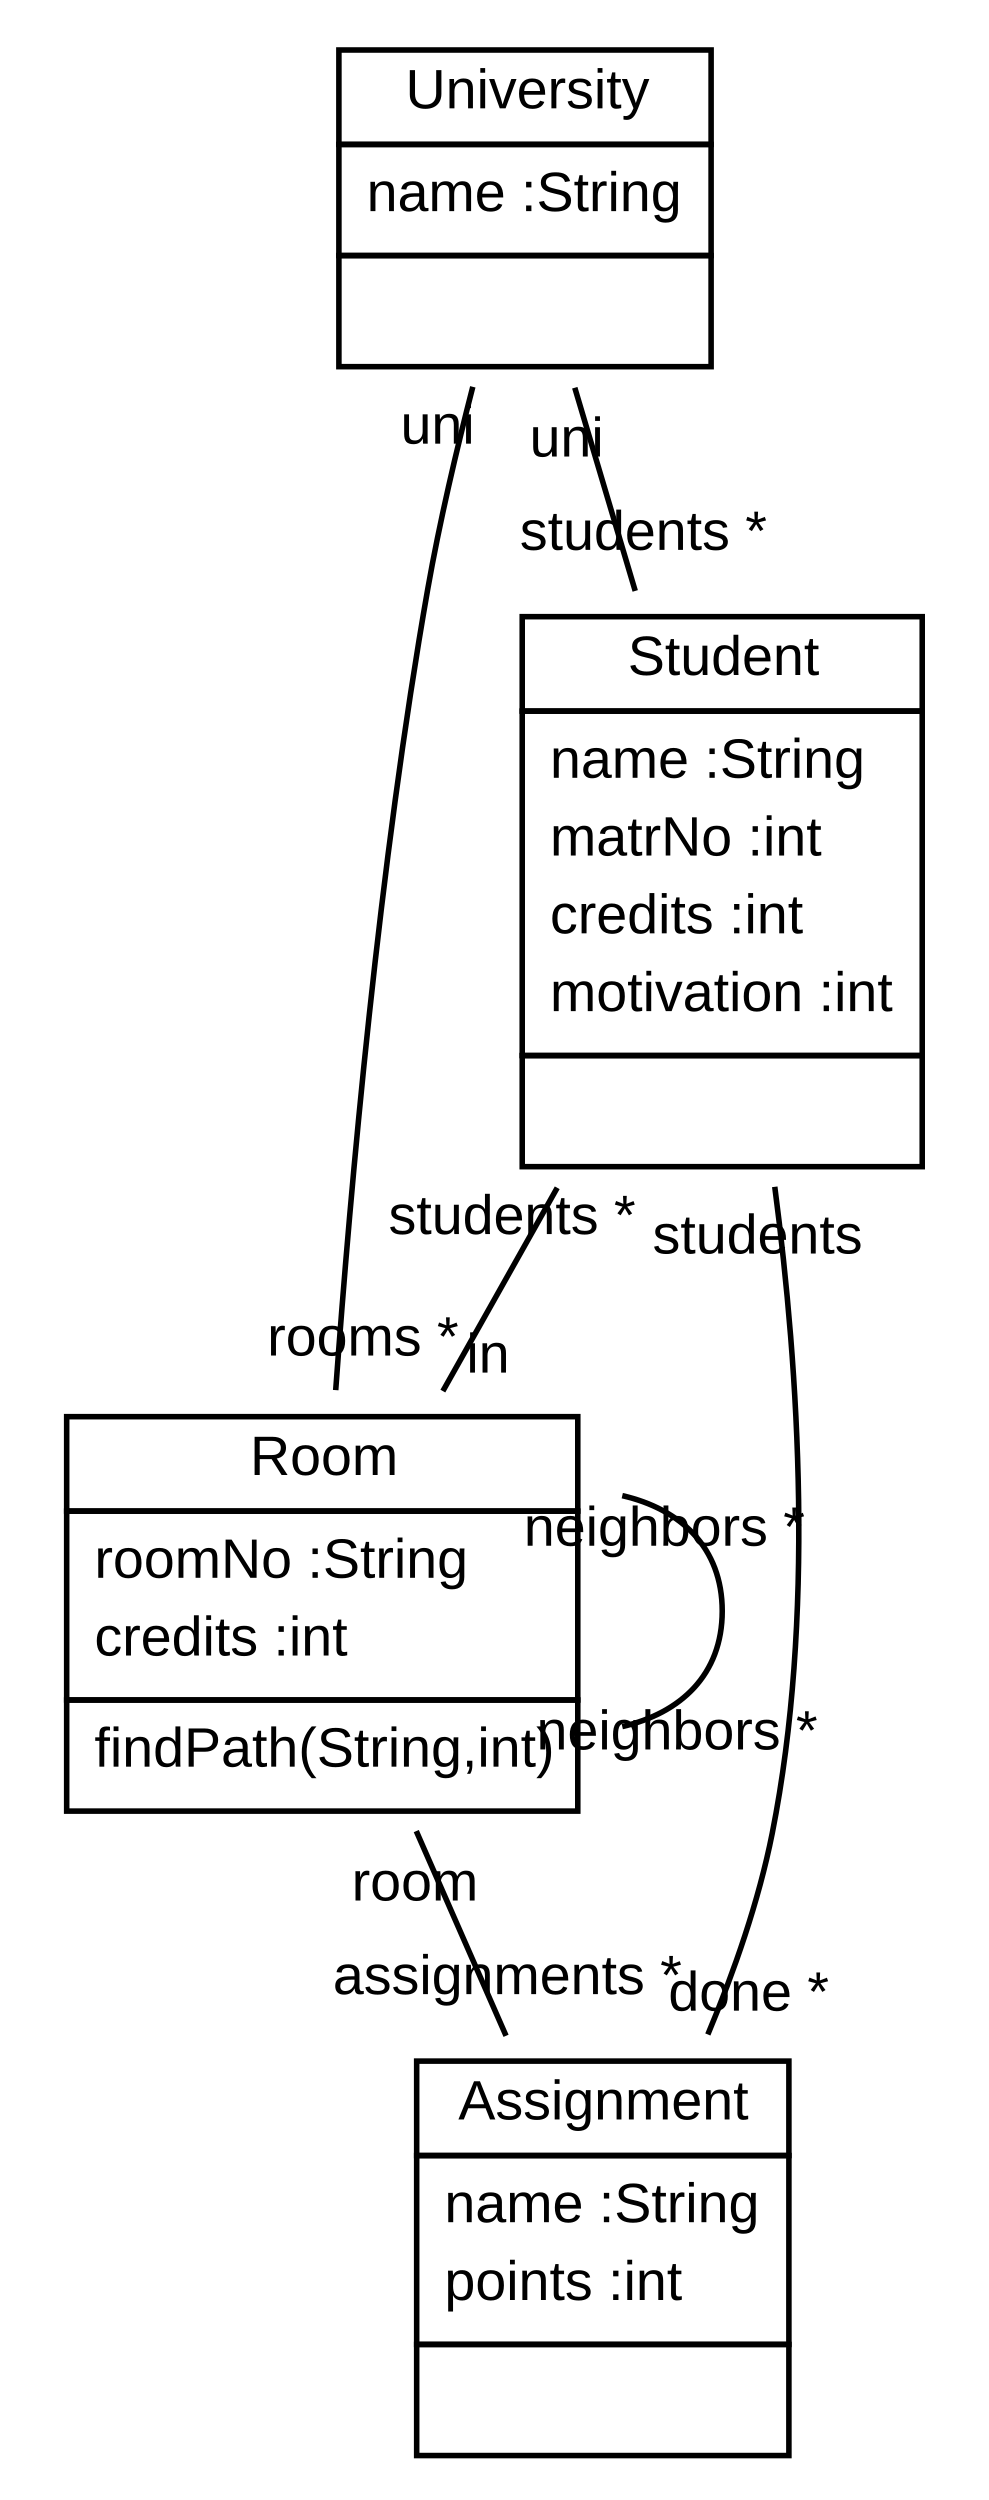
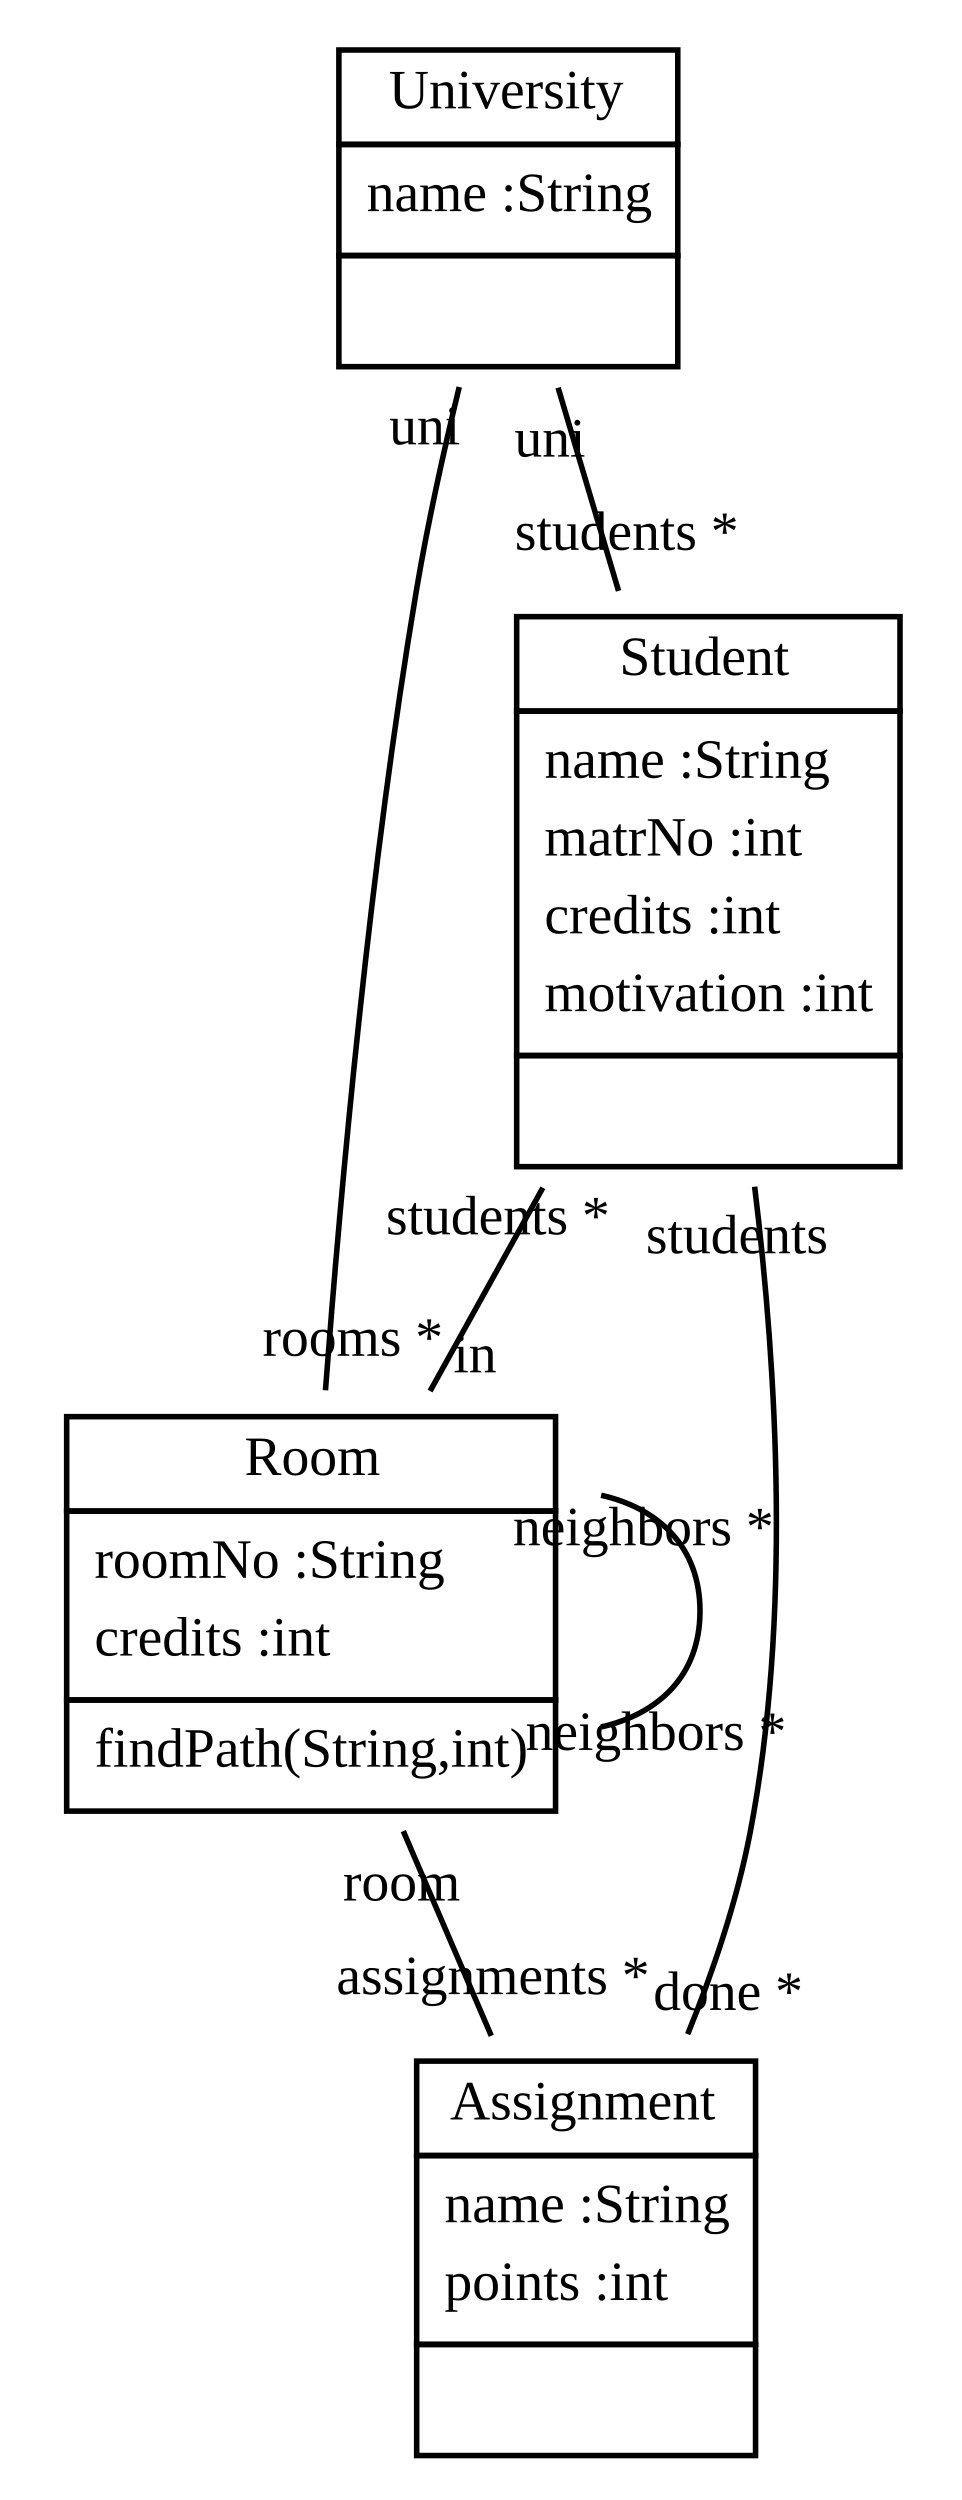
- <svg xmlns="http://www.w3.org/2000/svg" xmlns:xlink="http://www.w3.org/1999/xlink" width="178pt" height="450pt" viewBox="0.00 0.00 178.00 450.00">
+ <svg xmlns="http://www.w3.org/2000/svg" xmlns:xlink="http://www.w3.org/1999/xlink" width="173pt" height="450pt" viewBox="0.00 0.00 173.00 450.00">
  <g id="graph1" class="graph" transform="scale(1 1) rotate(0) translate(4 446)">
-     <polygon fill="white" stroke="white" points="-4,5 -4,-446 175,-446 175,5 -4,5" />
+     <polygon fill="white" stroke="white" points="-4,5 -4,-446 170,-446 170,5 -4,5" />
    <g id="node1" class="node">
      <a xlink:href="../examples/org/sdmlib/examples/studyright/University.java" xlink:title="&lt;TABLE&gt;">
-         <polygon fill="none" stroke="black" points="57,-420 57,-437 124,-437 124,-420 57,-420" />
-         <text text-anchor="start" x="69" y="-426.5" font-family="Arial" font-size="10.00">University</text>
+         <polygon fill="none" stroke="black" points="57,-420 57,-437 118,-437 118,-420 57,-420" />
+         <text text-anchor="start" x="66" y="-426.5" font-family="Times New Roman,serif" font-size="10.00">University</text>
      </a>
-       <polygon fill="none" stroke="black" points="57,-400 57,-420 124,-420 124,-400 57,-400" />
-       <text text-anchor="start" x="62" y="-408" font-family="Arial" font-size="10.00">name :String</text>
-       <polygon fill="none" stroke="black" points="57,-380 57,-400 124,-400 124,-380 57,-380" />
-       <text text-anchor="start" x="88.5" y="-388" font-family="Arial" font-size="10.00"> </text>
+       <polygon fill="none" stroke="black" points="57,-400 57,-420 118,-420 118,-400 57,-400" />
+       <text text-anchor="start" x="62" y="-408" font-family="Times New Roman,serif" font-size="10.00">name :String</text>
+       <polygon fill="none" stroke="black" points="57,-380 57,-400 118,-400 118,-380 57,-380" />
+       <text text-anchor="start" x="86" y="-388" font-family="Times New Roman,serif" font-size="10.00"> </text>
    </g>
    <g id="node2" class="node">
      <a xlink:href="../examples/org/sdmlib/examples/studyright/Student.java" xlink:title="&lt;TABLE&gt;">
-         <polygon fill="none" stroke="black" points="90,-318 90,-335 162,-335 162,-318 90,-318" />
-         <text text-anchor="start" x="109" y="-324.5" font-family="Arial" font-size="10.00">Student</text>
+         <polygon fill="none" stroke="black" points="89,-318 89,-335 158,-335 158,-318 89,-318" />
+         <text text-anchor="start" x="107.5" y="-324.5" font-family="Times New Roman,serif" font-size="10.00">Student</text>
      </a>
-       <polygon fill="none" stroke="black" points="90,-256 90,-318 162,-318 162,-256 90,-256" />
-       <text text-anchor="start" x="95" y="-306" font-family="Arial" font-size="10.00">name :String</text>
-       <text text-anchor="start" x="95" y="-292" font-family="Arial" font-size="10.00">matrNo :int</text>
-       <text text-anchor="start" x="95" y="-278" font-family="Arial" font-size="10.00">credits :int</text>
-       <text text-anchor="start" x="95" y="-264" font-family="Arial" font-size="10.00">motivation :int</text>
-       <polygon fill="none" stroke="black" points="90,-236 90,-256 162,-256 162,-236 90,-236" />
-       <text text-anchor="start" x="124" y="-244" font-family="Arial" font-size="10.00"> </text>
+       <polygon fill="none" stroke="black" points="89,-256 89,-318 158,-318 158,-256 89,-256" />
+       <text text-anchor="start" x="94" y="-306" font-family="Times New Roman,serif" font-size="10.00">name :String</text>
+       <text text-anchor="start" x="94" y="-292" font-family="Times New Roman,serif" font-size="10.00">matrNo :int</text>
+       <text text-anchor="start" x="94" y="-278" font-family="Times New Roman,serif" font-size="10.00">credits :int</text>
+       <text text-anchor="start" x="94" y="-264" font-family="Times New Roman,serif" font-size="10.00">motivation :int</text>
+       <polygon fill="none" stroke="black" points="89,-236 89,-256 158,-256 158,-236 89,-236" />
+       <text text-anchor="start" x="122" y="-244" font-family="Times New Roman,serif" font-size="10.00"> </text>
    </g>
    <g id="edge2" class="edge">
-       <path fill="none" stroke="black" d="M99.459,-376.209C102.792,-365.005 106.634,-352.093 110.341,-339.632" />
-       <text text-anchor="middle" x="111.807" y="-347.024" font-family="Arial" font-size="10.00">students *</text>
-       <text text-anchor="middle" x="97.992" y="-363.817" font-family="Arial" font-size="10.00">uni</text>
+       <path fill="none" stroke="black" d="M96.459,-376.209C99.792,-365.005 103.634,-352.093 107.341,-339.632" />
+       <text text-anchor="middle" x="108.807" y="-347.024" font-family="Times New Roman,serif" font-size="10.00">students *</text>
+       <text text-anchor="middle" x="94.992" y="-363.817" font-family="Times New Roman,serif" font-size="10.00">uni</text>
    </g>
    <g id="node3" class="node">
      <a xlink:href="../examples/org/sdmlib/examples/studyright/Room.java" xlink:title="&lt;TABLE&gt;">
-         <polygon fill="none" stroke="black" points="8,-174 8,-191 100,-191 100,-174 8,-174" />
-         <text text-anchor="start" x="41" y="-180.5" font-family="Arial" font-size="10.00">Room</text>
+         <polygon fill="none" stroke="black" points="8,-174 8,-191 96,-191 96,-174 8,-174" />
+         <text text-anchor="start" x="40" y="-180.5" font-family="Times New Roman,serif" font-size="10.00">Room</text>
      </a>
-       <polygon fill="none" stroke="black" points="8,-140 8,-174 100,-174 100,-140 8,-140" />
-       <text text-anchor="start" x="13" y="-162" font-family="Arial" font-size="10.00">roomNo :String</text>
-       <text text-anchor="start" x="13" y="-148" font-family="Arial" font-size="10.00">credits :int</text>
-       <polygon fill="none" stroke="black" points="8,-120 8,-140 100,-140 100,-120 8,-120" />
-       <text text-anchor="start" x="13" y="-128" font-family="Arial" font-size="10.00">findPath(String,int)</text>
+       <polygon fill="none" stroke="black" points="8,-140 8,-174 96,-174 96,-140 8,-140" />
+       <text text-anchor="start" x="13" y="-162" font-family="Times New Roman,serif" font-size="10.00">roomNo :String</text>
+       <text text-anchor="start" x="13" y="-148" font-family="Times New Roman,serif" font-size="10.00">credits :int</text>
+       <polygon fill="none" stroke="black" points="8,-120 8,-140 96,-140 96,-120 8,-120" />
+       <text text-anchor="start" x="13" y="-128" font-family="Times New Roman,serif" font-size="10.00">findPath(String,int)</text>
    </g>
    <g id="edge4" class="edge">
-       <path fill="none" stroke="black" d="M81.105,-376.373C78.165,-364.982 75.109,-351.985 73,-340 64.308,-290.611 59.131,-232.972 56.427,-195.778" />
-       <text text-anchor="middle" x="61.323" y="-201.997" font-family="Arial" font-size="10.00">rooms *</text>
-       <text text-anchor="middle" x="74.767" y="-366.138" font-family="Arial" font-size="10.00">uni</text>
+       <path fill="none" stroke="black" d="M78.666,-376.344C75.902,-364.951 73.019,-351.959 71,-340 62.651,-290.552 57.396,-232.926 54.581,-195.751" />
+       <text text-anchor="middle" x="59.501" y="-201.957" font-family="Times New Roman,serif" font-size="10.00">rooms *</text>
+       <text text-anchor="middle" x="72.441" y="-366.018" font-family="Times New Roman,serif" font-size="10.00">uni</text>
    </g>
    <g id="edge8" class="edge">
-       <path fill="none" stroke="black" d="M96.299,-232.199C89.404,-219.94 82.191,-207.117 75.714,-195.602" />
-       <text text-anchor="middle" x="83.841" y="-198.929" font-family="Arial" font-size="10.00">in</text>
-       <text text-anchor="middle" x="88.172" y="-223.871" font-family="Arial" font-size="10.00">students *</text>
+       <path fill="none" stroke="black" d="M93.712,-232.199C86.912,-219.94 79.799,-207.117 73.412,-195.602" />
+       <text text-anchor="middle" x="81.504" y="-198.978" font-family="Times New Roman,serif" font-size="10.00">in</text>
+       <text text-anchor="middle" x="85.62" y="-223.823" font-family="Times New Roman,serif" font-size="10.00">students *</text>
    </g>
    <g id="node4" class="node">
      <a xlink:href="../examples/org/sdmlib/examples/studyright/Assignment.java" xlink:title="&lt;TABLE&gt;">
-         <polygon fill="none" stroke="black" points="71,-58 71,-75 138,-75 138,-58 71,-58" />
-         <text text-anchor="start" x="78.5" y="-64.5" font-family="Arial" font-size="10.00">Assignment</text>
+         <polygon fill="none" stroke="black" points="71,-58 71,-75 132,-75 132,-58 71,-58" />
+         <text text-anchor="start" x="77" y="-64.5" font-family="Times New Roman,serif" font-size="10.00">Assignment</text>
      </a>
-       <polygon fill="none" stroke="black" points="71,-24 71,-58 138,-58 138,-24 71,-24" />
-       <text text-anchor="start" x="76" y="-46" font-family="Arial" font-size="10.00">name :String</text>
-       <text text-anchor="start" x="76" y="-32" font-family="Arial" font-size="10.00">points :int</text>
-       <polygon fill="none" stroke="black" points="71,-4 71,-24 138,-24 138,-4 71,-4" />
-       <text text-anchor="start" x="102.5" y="-12" font-family="Arial" font-size="10.00"> </text>
+       <polygon fill="none" stroke="black" points="71,-24 71,-58 132,-58 132,-24 71,-24" />
+       <text text-anchor="start" x="76" y="-46" font-family="Times New Roman,serif" font-size="10.00">name :String</text>
+       <text text-anchor="start" x="76" y="-32" font-family="Times New Roman,serif" font-size="10.00">points :int</text>
+       <polygon fill="none" stroke="black" points="71,-4 71,-24 132,-24 132,-4 71,-4" />
+       <text text-anchor="start" x="100" y="-12" font-family="Times New Roman,serif" font-size="10.00"> </text>
    </g>
    <g id="edge12" class="edge">
-       <path fill="none" stroke="black" d="M135.457,-232.372C139.862,-198.78 142.638,-154.474 135,-116 132.586,-103.839 128.168,-91.176 123.41,-79.794" />
-       <text text-anchor="middle" x="130.759" y="-84.075" font-family="Arial" font-size="10.00">done *</text>
-       <text text-anchor="middle" x="132.357" y="-220.365" font-family="Arial" font-size="10.00">students</text>
+       <path fill="none" stroke="black" d="M131.836,-232.394C135.921,-198.81 138.415,-154.506 131,-116 128.666,-103.882 124.392,-91.232 119.787,-79.849" />
+       <text text-anchor="middle" x="127.059" y="-84.214" font-family="Times New Roman,serif" font-size="10.00">done *</text>
+       <text text-anchor="middle" x="128.651" y="-220.414" font-family="Times New Roman,serif" font-size="10.00">students</text>
    </g>
    <g id="edge6" class="edge">
-       <path fill="none" stroke="black" d="M108.007,-176.782C118.529,-174.369 126,-167.441 126,-156 126,-144.559 118.529,-137.631 108.007,-135.218" />
-       <text text-anchor="middle" x="117.875" y="-131.099" font-family="Arial" font-size="10.00">neighbors *</text>
-       <text text-anchor="middle" x="115.59" y="-167.763" font-family="Arial" font-size="10.00">neighbors *</text>
+       <path fill="none" stroke="black" d="M104.202,-176.853C114.592,-174.506 122,-167.555 122,-156 122,-144.445 114.592,-137.494 104.202,-135.147" />
+       <text text-anchor="middle" x="114.067" y="-131.009" font-family="Times New Roman,serif" font-size="10.00">neighbors *</text>
+       <text text-anchor="middle" x="111.799" y="-167.849" font-family="Times New Roman,serif" font-size="10.00">neighbors *</text>
    </g>
    <g id="edge10" class="edge">
-       <path fill="none" stroke="black" d="M70.928,-116.405C76.141,-104.519 81.878,-91.438 87.09,-79.555" />
-       <text text-anchor="middle" x="87.32" y="-87.053" font-family="Arial" font-size="10.00">assignments *</text>
-       <text text-anchor="middle" x="70.698" y="-103.907" font-family="Arial" font-size="10.00">room</text>
+       <path fill="none" stroke="black" d="M68.589,-116.405C73.698,-104.519 79.32,-91.438 84.428,-79.555" />
+       <text text-anchor="middle" x="84.732" y="-87.051" font-family="Times New Roman,serif" font-size="10.00">assignments *</text>
+       <text text-anchor="middle" x="68.285" y="-103.909" font-family="Times New Roman,serif" font-size="10.00">room</text>
    </g>
  </g>
</svg>
